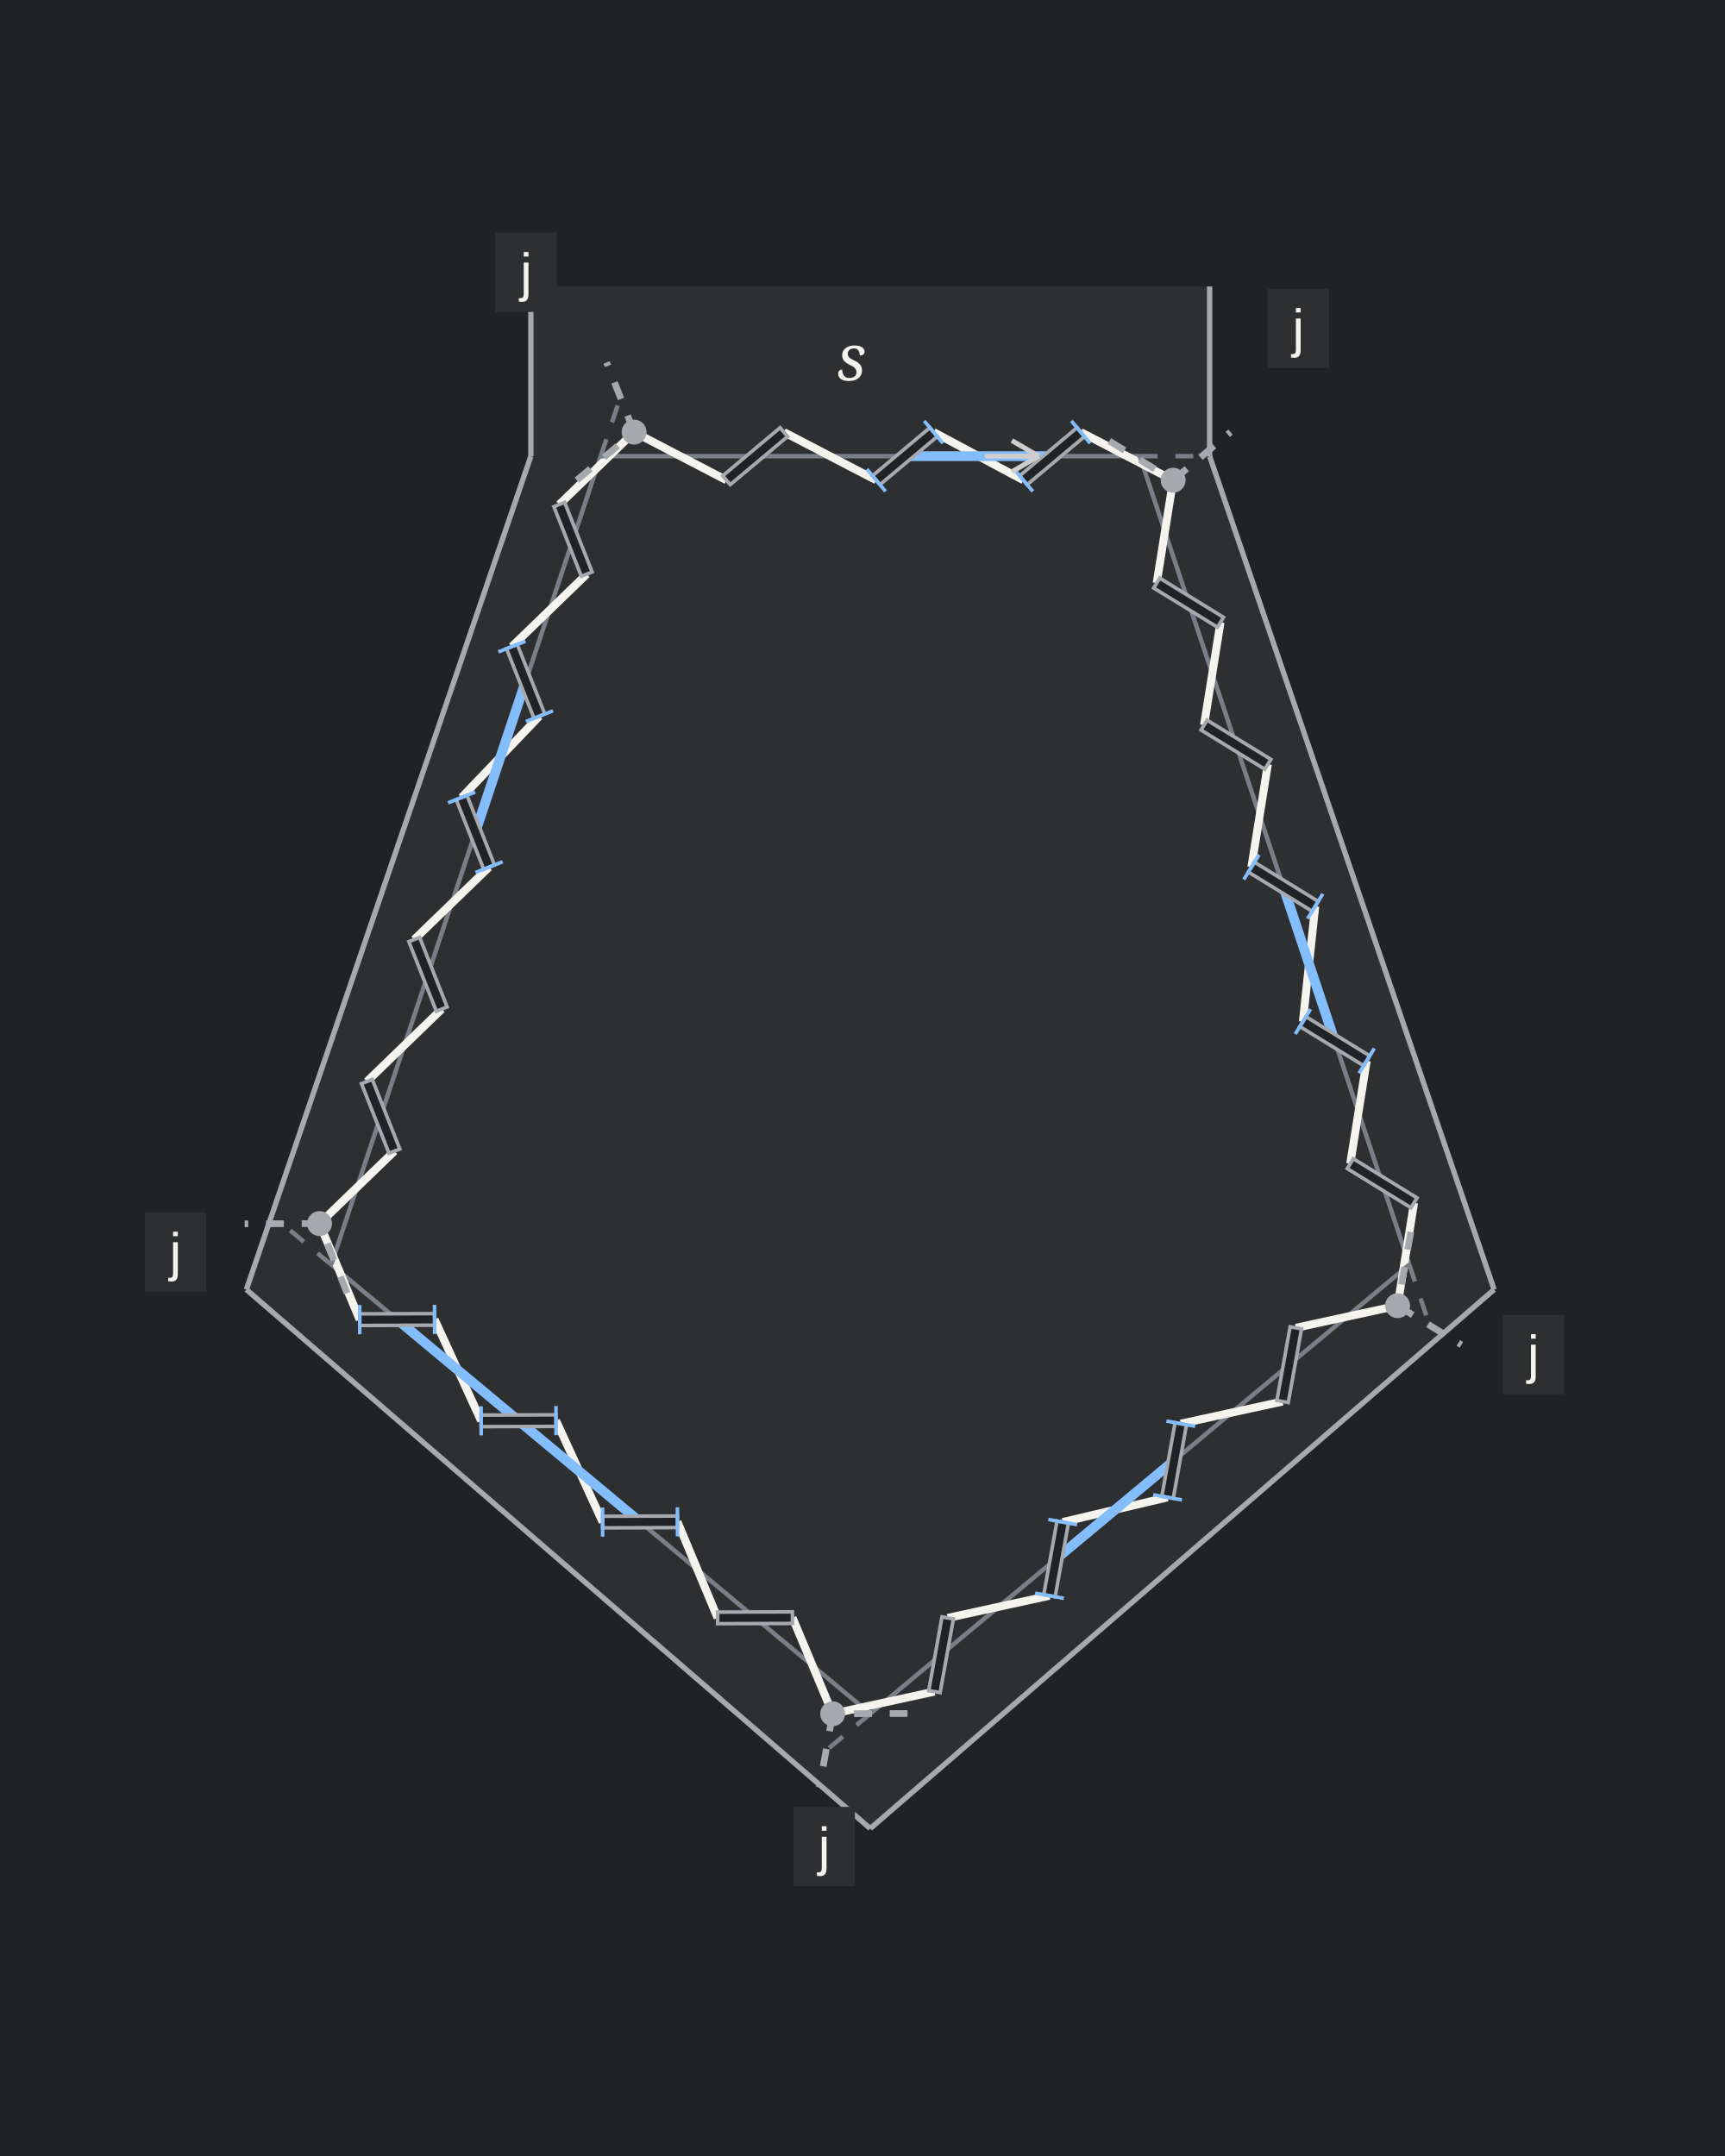
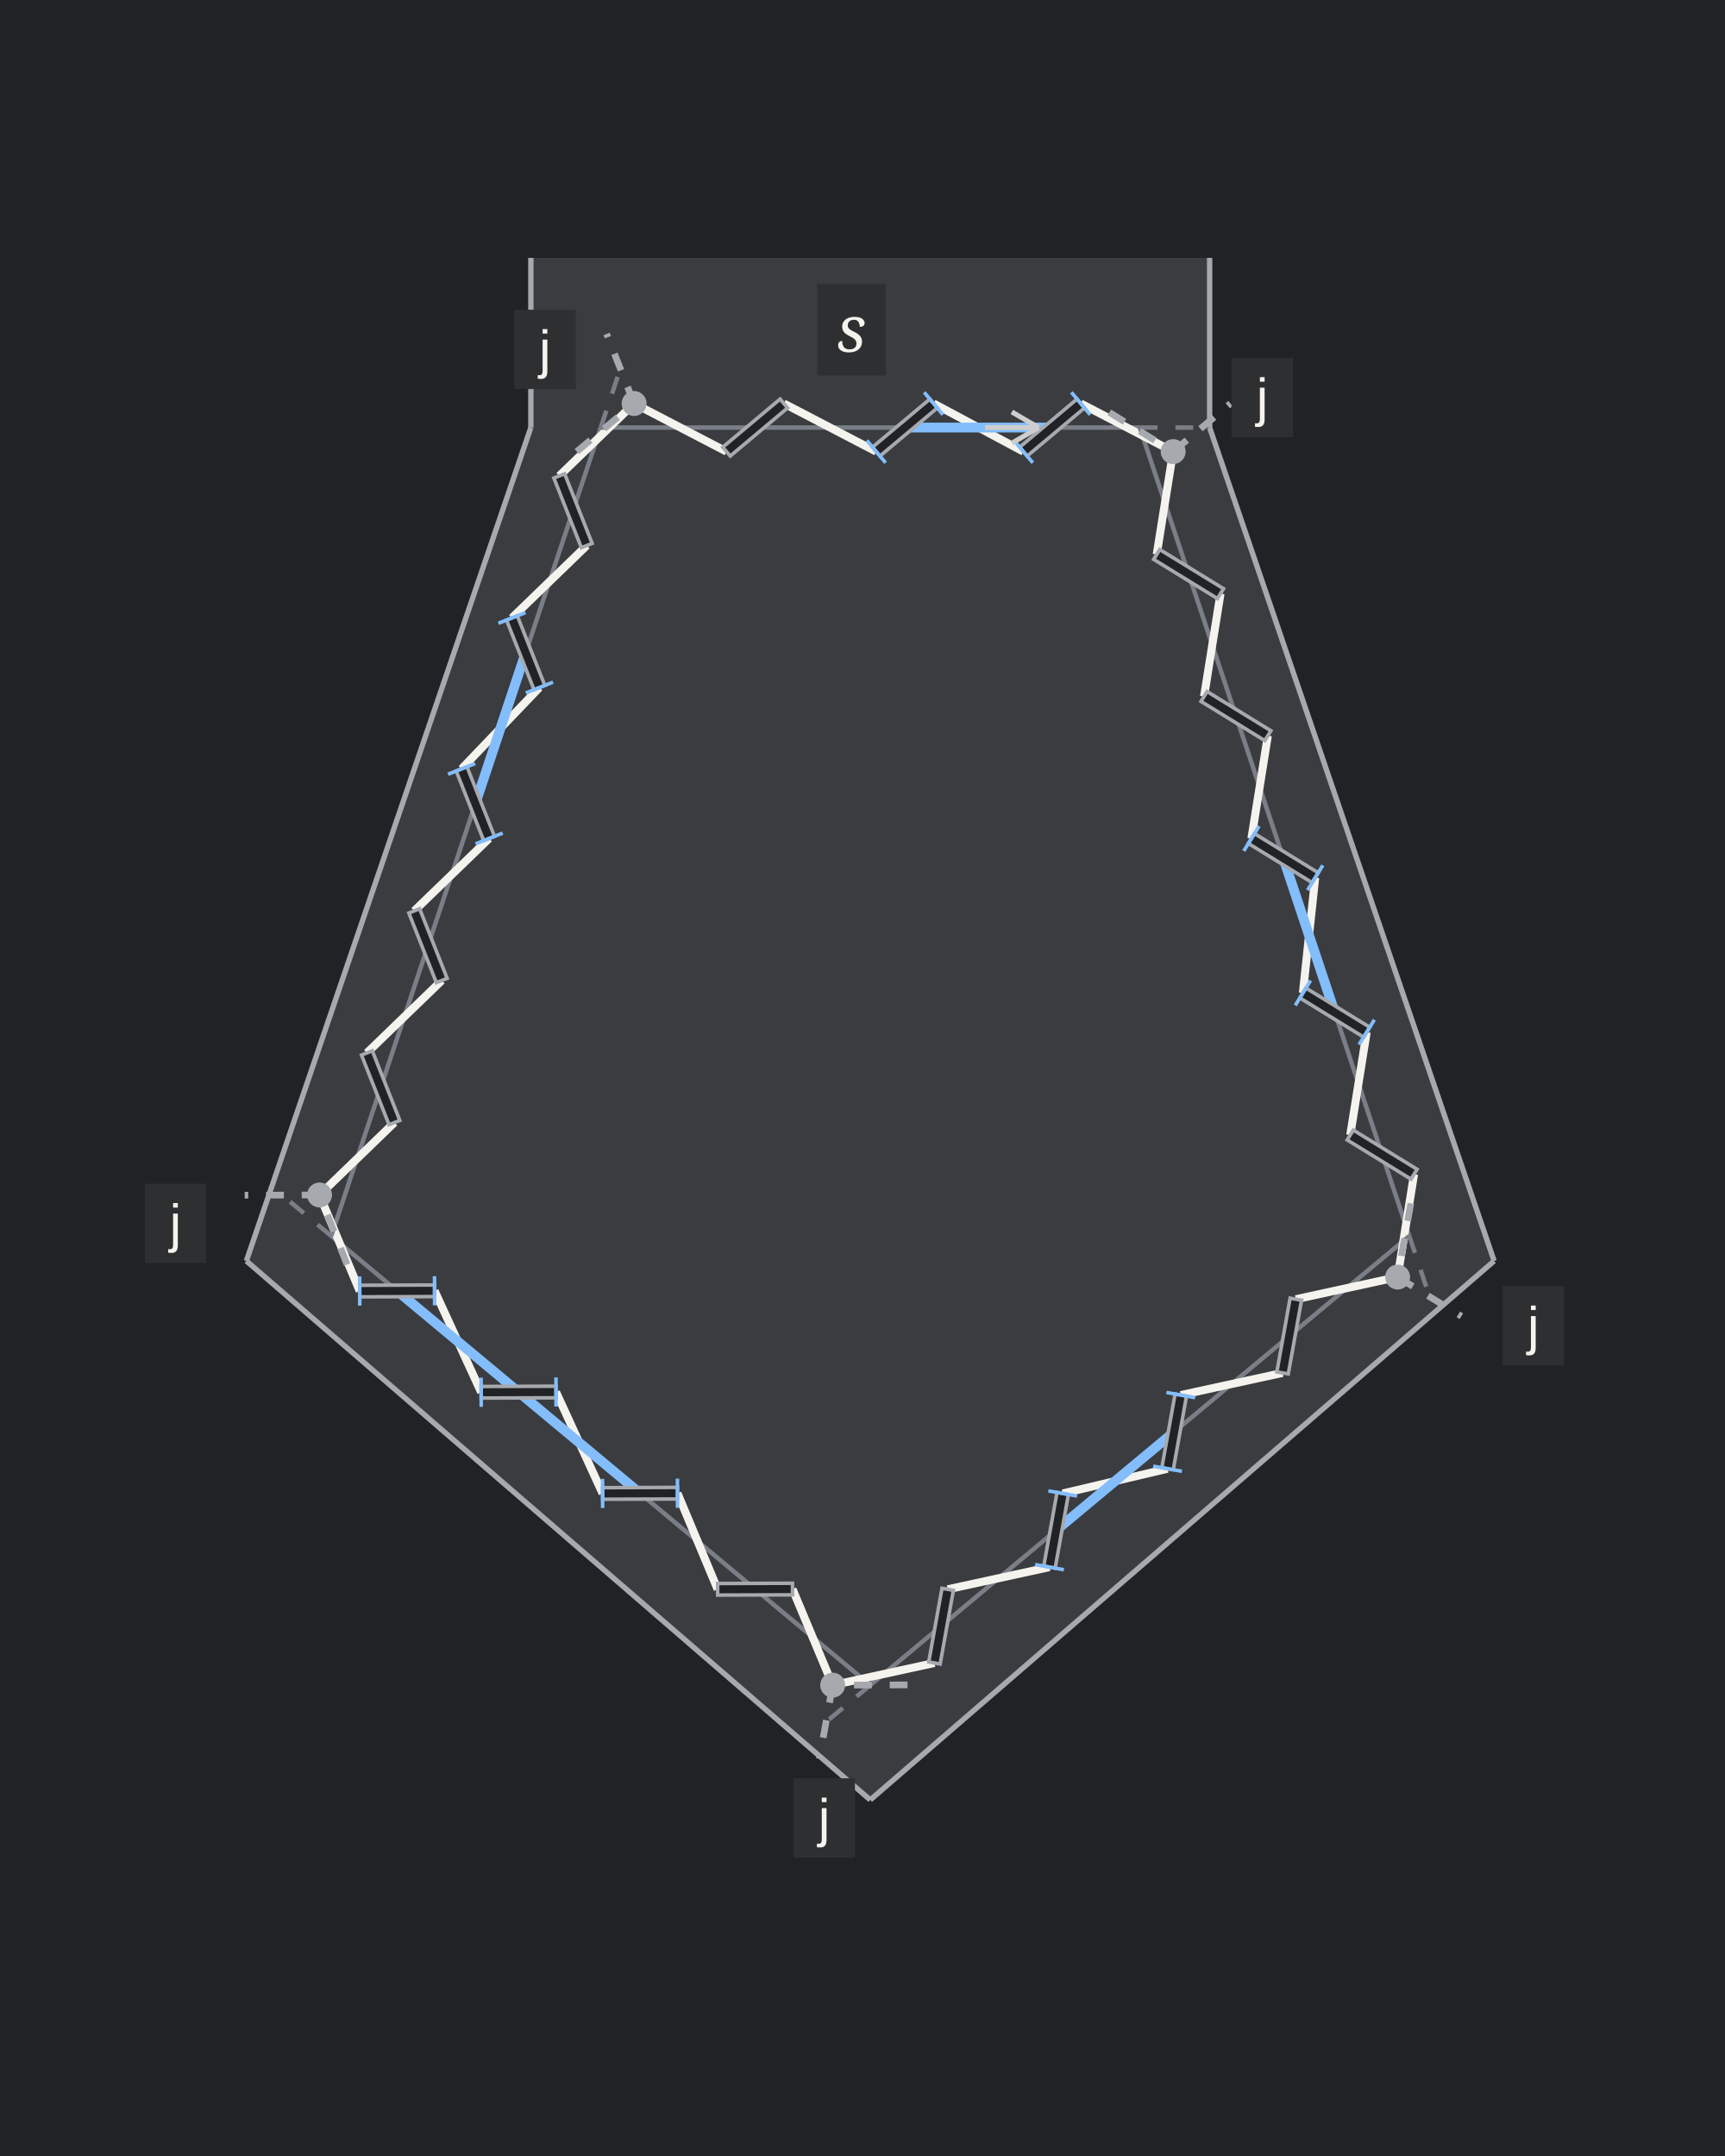
<svg xmlns="http://www.w3.org/2000/svg" width="600" height="750" viewBox="0 0 600 750" role="img" aria-labelledby="title description">
  <rect width="100%" height="100%" fill="#202225" />
-   <g transform="translate(-162.3043 84.28363) scale(1.55)">
-     <polygon class="leather-fill" points="223.84,9.92 223.84,48 160,235.04 300,356 440,235.04 376.16,48 376.16,9.92" fill="#2D2F31" fill-opacity="1" />
+   <g transform="translate(-162.3043 74.331) scale(1.55)">
+     <polygon class="leather-fill" points="223.84,9.92 223.84,48 160,235.04 300,356 440,235.04 376.16,48 376.16,9.92" fill="#3A3C3F" fill-opacity="1" />
    <line class="leather-edge" x1="223.84" y1="9.92" x2="223.84" y2="48" stroke="#A6A9AE" stroke-width="1.2" />
    <line class="leather-edge" x1="223.84" y1="48" x2="160" y2="235.04" stroke="#A6A9AE" stroke-width="1.2" />
    <line class="leather-edge" x1="160" y1="235.04" x2="300" y2="356" stroke="#A6A9AE" stroke-width="1.2" />
    <line class="leather-edge" x1="300" y1="356" x2="440" y2="235.04" stroke="#A6A9AE" stroke-width="1.2" />
    <line class="leather-edge" x1="440" y1="235.04" x2="376.16" y2="48" stroke="#A6A9AE" stroke-width="1.2" />
    <line class="leather-edge" x1="376.16" y1="48" x2="376.16" y2="9.92" stroke="#A6A9AE" stroke-width="1.2" />
    <line class="guide" x1="239.52" y1="48" x2="360.48" y2="48" stroke="#797E87" stroke-width="1" />
    <line class="guide" x1="360.48" y1="48" x2="420.96" y2="229.44" stroke="#797E87" stroke-width="1" />
    <line class="guide" x1="420.96" y1="229.44" x2="300" y2="330.24" stroke="#797E87" stroke-width="1" />
    <line class="guide" x1="300" y1="330.24" x2="179.04" y2="229.44" stroke="#797E87" stroke-width="1" />
    <line class="guide" x1="179.04" y1="229.44" x2="239.52" y2="48" stroke="#797E87" stroke-width="1" />
    <line class="thread" x1="314.211" y1="42.601" x2="334.371" y2="53.399" stroke="#F5F3ED" stroke-width="1.8" />
    <line class="thread" x1="347.241" y1="42.601" x2="367.971" y2="53.399" stroke="#F5F3ED" stroke-width="1.8" />
    <line class="thread" x1="367.971" y1="53.399" x2="364.282" y2="76.481" stroke="#F5F3ED" stroke-width="1.8" />
    <line class="thread" x1="378.597" y1="85.275" x2="374.907" y2="108.357" stroke="#F5F3ED" stroke-width="1.8" />
    <line class="thread" x1="389.222" y1="117.151" x2="385.533" y2="140.232" stroke="#F5F3ED" stroke-width="1.8" />
    <line class="thread" x1="399.847" y1="149.027" x2="397.089" y2="174.901" stroke="#F5F3ED" stroke-width="1.8" />
    <line class="thread" x1="411.403" y1="183.695" x2="407.714" y2="206.777" stroke="#F5F3ED" stroke-width="1.8" />
    <line class="thread" x1="422.028" y1="215.571" x2="418.339" y2="238.652" stroke="#F5F3ED" stroke-width="1.8" />
    <line class="thread" x1="418.339" y1="238.652" x2="395.5" y2="243.628" stroke="#F5F3ED" stroke-width="1.8" />
    <line class="thread" x1="392.527" y1="260.163" x2="369.688" y2="265.138" stroke="#F5F3ED" stroke-width="1.8" />
    <line class="thread" x1="366.715" y1="281.673" x2="343.19" y2="287.22" stroke="#F5F3ED" stroke-width="1.8" />
    <line class="thread" x1="340.217" y1="303.754" x2="317.378" y2="308.73" stroke="#F5F3ED" stroke-width="1.8" />
    <line class="thread" x1="314.405" y1="325.265" x2="291.566" y2="330.24" stroke="#F5F3ED" stroke-width="1.8" />
    <line class="thread" x1="291.566" y1="330.24" x2="282.554" y2="308.673" stroke="#F5F3ED" stroke-width="1.8" />
    <line class="thread" x1="265.754" y1="308.73" x2="256.741" y2="287.163" stroke="#F5F3ED" stroke-width="1.8" />
    <line class="thread" x1="239.941" y1="287.22" x2="229.486" y2="264.45" stroke="#F5F3ED" stroke-width="1.8" />
    <line class="thread" x1="212.687" y1="264.507" x2="202.232" y2="241.738" stroke="#F5F3ED" stroke-width="1.8" />
    <line class="thread" x1="185.432" y1="241.795" x2="176.419" y2="220.228" stroke="#F5F3ED" stroke-width="1.8" />
    <line class="thread" x1="176.419" y1="220.228" x2="193.22" y2="203.976" stroke="#F5F3ED" stroke-width="1.8" />
    <line class="thread" x1="187.045" y1="188.352" x2="203.845" y2="172.1" stroke="#F5F3ED" stroke-width="1.8" />
    <line class="thread" x1="197.67" y1="156.476" x2="214.47" y2="140.224" stroke="#F5F3ED" stroke-width="1.8" />
    <line class="thread" x1="208.295" y1="124.6" x2="225.761" y2="106.352" stroke="#F5F3ED" stroke-width="1.8" />
    <line class="thread" x1="219.586" y1="90.728" x2="236.386" y2="74.476" stroke="#F5F3ED" stroke-width="1.8" />
    <line class="thread" x1="230.211" y1="58.852" x2="247.011" y2="42.601" stroke="#F5F3ED" stroke-width="1.8" />
    <line class="thread" x1="247.011" y1="42.601" x2="267.742" y2="53.399" stroke="#F5F3ED" stroke-width="1.8" />
    <line class="thread" x1="280.611" y1="42.601" x2="301.342" y2="53.399" stroke="#F5F3ED" stroke-width="1.8" />
    <circle class="hole" cx="247.011" cy="42.601" r="2.8" fill="#A6A9AE" />
    <line class="extension" x1="239.52" y1="48" x2="243.924" y2="34.789" stroke="#797E87" stroke-width="1" stroke-dasharray="4 4" />
    <line class="virtual" x1="247.011" y1="42.601" x2="240.836" y2="26.977" stroke="#A6A9AE" stroke-width="1.5" stroke-dasharray="4 4" />
    <line class="extension" x1="239.52" y1="48" x2="240.577" y2="48" stroke="#797E87" stroke-width="1" stroke-dasharray="4 4" />
    <line class="virtual" x1="234.142" y1="53.399" x2="247.011" y2="42.601" stroke="#A6A9AE" stroke-width="1.5" stroke-dasharray="4 4" />
    <line class="slit" x1="267.742" y1="53.399" x2="280.611" y2="42.601" stroke="#202225" stroke-width="2.6" />
    <polygon class="slit-outline" points="268.577,54.395 281.447,43.596 279.776,41.605 266.906,52.404" fill="#202225" stroke="#A6A9AE" stroke-width="0.8" />
    <line class="adjusted-gap" x1="307.777" y1="48" x2="340.806" y2="48" stroke="#83BDFC" stroke-width="2.2" />
    <line class="slit" x1="301.342" y1="53.399" x2="314.211" y2="42.601" stroke="#202225" stroke-width="2.6" />
    <polygon class="slit-outline" points="302.177,54.395 315.047,43.596 313.376,41.605 300.506,52.404" fill="#202225" stroke="#A6A9AE" stroke-width="0.8" />
    <line class="adjustment-mark" x1="303.448" y1="55.909" x2="299.236" y2="50.89" stroke="#83BDFC" stroke-width="0.8" />
    <line class="adjustment-mark" x1="316.317" y1="45.11" x2="312.106" y2="40.091" stroke="#83BDFC" stroke-width="0.8" />
    <line class="slit" x1="334.371" y1="53.399" x2="347.241" y2="42.601" stroke="#202225" stroke-width="2.6" />
    <polygon class="slit-outline" points="335.207,54.395 348.076,43.596 346.405,41.605 333.536,52.404" fill="#202225" stroke="#A6A9AE" stroke-width="0.8" />
    <line class="adjustment-mark" x1="336.477" y1="55.909" x2="332.266" y2="50.89" stroke="#83BDFC" stroke-width="0.8" />
    <line class="adjustment-mark" x1="349.347" y1="45.11" x2="345.135" y2="40.091" stroke="#83BDFC" stroke-width="0.8" />
-     <rect class="label-background" x="215.877" y="-2.162" width="13.8" height="17.8" fill="#2D2F31" />
-     <text class="notation-junction" x="222.777" y="10.878" text-anchor="middle" font-family="Arial" font-size="12" fill="#F5F3ED">j</text>
+     <rect class="label-background" x="220.111" y="21.561" width="13.8" height="17.8" fill="#2D2F31" />
+     <text class="notation-junction" x="227.011" y="34.601" text-anchor="middle" font-family="Arial" font-size="12" fill="#F5F3ED">j</text>
    <circle class="hole" cx="367.971" cy="53.399" r="2.8" fill="#A6A9AE" />
    <line class="extension" x1="360.48" y1="48" x2="374.406" y2="48" stroke="#797E87" stroke-width="1" stroke-dasharray="4 4" />
    <line class="virtual" x1="367.971" y1="53.399" x2="380.841" y2="42.601" stroke="#A6A9AE" stroke-width="1.5" stroke-dasharray="4 4" />
    <line class="extension" x1="360.48" y1="48" x2="360.814" y2="49.002" stroke="#797E87" stroke-width="1" stroke-dasharray="4 4" />
    <line class="virtual" x1="353.657" y1="44.605" x2="367.971" y2="53.399" stroke="#A6A9AE" stroke-width="1.5" stroke-dasharray="4 4" />
    <line class="slit" x1="364.282" y1="76.481" x2="378.597" y2="85.275" stroke="#202225" stroke-width="2.6" />
    <polygon class="slit-outline" points="363.602,77.589 377.916,86.383 379.277,84.168 364.963,75.373" fill="#202225" stroke="#A6A9AE" stroke-width="0.8" />
    <line class="slit" x1="374.907" y1="108.357" x2="389.222" y2="117.151" stroke="#202225" stroke-width="2.6" />
    <polygon class="slit-outline" points="374.227,109.464 388.541,118.259 389.902,116.043 375.588,107.249" fill="#202225" stroke="#A6A9AE" stroke-width="0.8" />
    <line class="adjusted-gap" x1="392.69" y1="144.63" x2="404.246" y2="179.298" stroke="#83BDFC" stroke-width="2.2" />
    <line class="slit" x1="385.533" y1="140.232" x2="399.847" y2="149.027" stroke="#202225" stroke-width="2.6" />
    <polygon class="slit-outline" points="384.852,141.34 399.167,150.134 400.528,147.919 386.213,139.125" fill="#202225" stroke="#A6A9AE" stroke-width="0.8" />
    <line class="adjustment-mark" x1="383.818" y1="143.024" x2="387.248" y2="137.441" stroke="#83BDFC" stroke-width="0.8" />
    <line class="adjustment-mark" x1="398.132" y1="151.818" x2="401.562" y2="146.235" stroke="#83BDFC" stroke-width="0.8" />
    <line class="slit" x1="397.089" y1="174.901" x2="411.403" y2="183.695" stroke="#202225" stroke-width="2.6" />
    <polygon class="slit-outline" points="396.408,176.009 410.723,184.803 412.084,182.587 397.769,173.793" fill="#202225" stroke="#A6A9AE" stroke-width="0.8" />
    <line class="adjustment-mark" x1="395.374" y1="177.692" x2="398.804" y2="172.11" stroke="#83BDFC" stroke-width="0.8" />
    <line class="adjustment-mark" x1="409.688" y1="186.486" x2="413.118" y2="180.904" stroke="#83BDFC" stroke-width="0.8" />
    <line class="slit" x1="407.714" y1="206.777" x2="422.028" y2="215.571" stroke="#202225" stroke-width="2.6" />
    <polygon class="slit-outline" points="407.034,207.884 421.348,216.679 422.709,214.463 408.395,205.669" fill="#202225" stroke="#A6A9AE" stroke-width="0.8" />
-     <rect class="label-background" x="389.154" y="10.404" width="13.8" height="17.8" fill="#2D2F31" />
-     <text class="notation-junction" x="396.054" y="23.444" text-anchor="middle" font-family="Arial" font-size="12" fill="#F5F3ED">j</text>
+     <rect class="label-background" x="381.071" y="32.359" width="13.8" height="17.8" fill="#2D2F31" />
+     <text class="notation-junction" x="387.971" y="45.399" text-anchor="middle" font-family="Arial" font-size="12" fill="#F5F3ED">j</text>
    <circle class="hole" cx="418.339" cy="238.652" r="2.8" fill="#A6A9AE" />
    <line class="extension" x1="420.96" y1="229.44" x2="425.496" y2="243.049" stroke="#797E87" stroke-width="1" stroke-dasharray="4 4" />
    <line class="virtual" x1="418.339" y1="238.652" x2="432.654" y2="247.447" stroke="#A6A9AE" stroke-width="1.5" stroke-dasharray="4 4" />
    <line class="extension" x1="420.96" y1="229.44" x2="419.826" y2="230.385" stroke="#797E87" stroke-width="1" stroke-dasharray="4 4" />
    <line class="virtual" x1="421.313" y1="222.118" x2="418.339" y2="238.652" stroke="#A6A9AE" stroke-width="1.5" stroke-dasharray="4 4" />
    <line class="slit" x1="395.5" y1="243.628" x2="392.527" y2="260.163" stroke="#202225" stroke-width="2.6" />
    <polygon class="slit-outline" points="394.221,243.398 391.248,259.932 393.807,260.393 396.78,243.858" fill="#202225" stroke="#A6A9AE" stroke-width="0.8" />
    <line class="adjusted-gap" x1="368.202" y1="273.405" x2="341.704" y2="295.487" stroke="#83BDFC" stroke-width="2.2" />
    <line class="slit" x1="369.688" y1="265.138" x2="366.715" y2="281.673" stroke="#202225" stroke-width="2.6" />
    <polygon class="slit-outline" points="368.409,264.908 365.435,281.443 367.994,281.903 370.968,265.368" fill="#202225" stroke="#A6A9AE" stroke-width="0.8" />
    <line class="adjustment-mark" x1="366.464" y1="264.558" x2="372.913" y2="265.718" stroke="#83BDFC" stroke-width="0.8" />
    <line class="adjustment-mark" x1="363.491" y1="281.093" x2="369.939" y2="282.253" stroke="#83BDFC" stroke-width="0.8" />
    <line class="slit" x1="343.19" y1="287.22" x2="340.217" y2="303.754" stroke="#202225" stroke-width="2.6" />
    <polygon class="slit-outline" points="341.911,286.99 338.937,303.524 341.496,303.984 344.47,287.45" fill="#202225" stroke="#A6A9AE" stroke-width="0.8" />
    <line class="adjustment-mark" x1="339.966" y1="286.64" x2="346.415" y2="287.799" stroke="#83BDFC" stroke-width="0.8" />
    <line class="adjustment-mark" x1="336.993" y1="303.175" x2="343.441" y2="304.334" stroke="#83BDFC" stroke-width="0.8" />
    <line class="slit" x1="317.378" y1="308.73" x2="314.405" y2="325.265" stroke="#202225" stroke-width="2.6" />
    <polygon class="slit-outline" points="316.099,308.5 313.125,325.034 315.684,325.495 318.658,308.96" fill="#202225" stroke="#A6A9AE" stroke-width="0.8" />
    <rect class="label-background" x="441.903" y="240.711" width="13.8" height="17.8" fill="#2D2F31" />
    <text class="notation-junction" x="448.803" y="253.751" text-anchor="middle" font-family="Arial" font-size="12" fill="#F5F3ED">j</text>
    <circle class="hole" cx="291.566" cy="330.24" r="2.8" fill="#A6A9AE" />
    <line class="extension" x1="300" y1="330.24" x2="290.079" y2="338.507" stroke="#797E87" stroke-width="1" stroke-dasharray="4 4" />
    <line class="virtual" x1="291.566" y1="330.24" x2="288.592" y2="346.775" stroke="#A6A9AE" stroke-width="1.5" stroke-dasharray="4 4" />
    <line class="extension" x1="300" y1="330.24" x2="299.966" y2="330.211" stroke="#797E87" stroke-width="1" stroke-dasharray="4 4" />
    <line class="virtual" x1="308.366" y1="330.183" x2="291.566" y2="330.24" stroke="#A6A9AE" stroke-width="1.5" stroke-dasharray="4 4" />
    <line class="slit" x1="282.554" y1="308.673" x2="265.754" y2="308.73" stroke="#202225" stroke-width="2.6" />
    <polygon class="slit-outline" points="282.549,307.373 265.749,307.43 265.758,310.03 282.558,309.973" fill="#202225" stroke="#A6A9AE" stroke-width="0.8" />
    <line class="adjusted-gap" x1="248.341" y1="287.191" x2="221.086" y2="264.479" stroke="#83BDFC" stroke-width="2.2" />
    <line class="slit" x1="256.741" y1="287.163" x2="239.941" y2="287.22" stroke="#202225" stroke-width="2.6" />
    <polygon class="slit-outline" points="256.737,285.863 239.937,285.92 239.946,288.52 256.746,288.463" fill="#202225" stroke="#A6A9AE" stroke-width="0.8" />
    <line class="adjustment-mark" x1="256.73" y1="283.887" x2="256.752" y2="290.439" stroke="#83BDFC" stroke-width="0.8" />
    <line class="adjustment-mark" x1="239.93" y1="283.944" x2="239.952" y2="290.496" stroke="#83BDFC" stroke-width="0.8" />
    <line class="adjusted-gap" x1="221.086" y1="264.479" x2="193.832" y2="241.766" stroke="#83BDFC" stroke-width="2.2" />
    <line class="slit" x1="229.486" y1="264.45" x2="212.687" y2="264.507" stroke="#202225" stroke-width="2.6" />
    <polygon class="slit-outline" points="229.482,263.15 212.682,263.207 212.691,265.807 229.491,265.75" fill="#202225" stroke="#A6A9AE" stroke-width="0.8" />
    <line class="adjustment-mark" x1="229.475" y1="261.174" x2="229.498" y2="267.726" stroke="#83BDFC" stroke-width="0.8" />
    <line class="adjustment-mark" x1="212.675" y1="261.231" x2="212.698" y2="267.783" stroke="#83BDFC" stroke-width="0.8" />
    <line class="slit" x1="202.232" y1="241.738" x2="185.432" y2="241.795" stroke="#202225" stroke-width="2.6" />
    <polygon class="slit-outline" points="202.227,240.438 185.427,240.495 185.436,243.095 202.236,243.038" fill="#202225" stroke="#A6A9AE" stroke-width="0.8" />
    <line class="adjustment-mark" x1="202.22" y1="238.462" x2="202.243" y2="245.014" stroke="#83BDFC" stroke-width="0.8" />
    <line class="adjustment-mark" x1="185.421" y1="238.519" x2="185.443" y2="245.071" stroke="#83BDFC" stroke-width="0.8" />
    <rect class="label-background" x="282.76" y="351.147" width="13.8" height="17.8" fill="#2D2F31" />
    <text class="notation-junction" x="289.66" y="364.187" text-anchor="middle" font-family="Arial" font-size="12" fill="#F5F3ED">j</text>
    <circle class="hole" cx="176.419" cy="220.228" r="2.8" fill="#A6A9AE" />
    <line class="extension" x1="179.04" y1="229.44" x2="168.019" y2="220.256" stroke="#797E87" stroke-width="1" stroke-dasharray="4 4" />
    <line class="virtual" x1="176.419" y1="220.228" x2="159.619" y2="220.285" stroke="#A6A9AE" stroke-width="1.5" stroke-dasharray="4 4" />
    <line class="extension" x1="179.04" y1="229.44" x2="179.507" y2="228.04" stroke="#797E87" stroke-width="1" stroke-dasharray="4 4" />
    <line class="virtual" x1="182.594" y1="235.852" x2="176.419" y2="220.228" stroke="#A6A9AE" stroke-width="1.5" stroke-dasharray="4 4" />
    <line class="slit" x1="193.22" y1="203.976" x2="187.045" y2="188.352" stroke="#202225" stroke-width="2.6" />
    <polygon class="slit-outline" points="194.429,203.498 188.254,187.874 185.836,188.83 192.011,204.454" fill="#202225" stroke="#A6A9AE" stroke-width="0.8" />
    <line class="slit" x1="203.845" y1="172.1" x2="197.67" y2="156.476" stroke="#202225" stroke-width="2.6" />
    <polygon class="slit-outline" points="205.054,171.622 198.879,155.998 196.461,156.954 202.636,172.578" fill="#202225" stroke="#A6A9AE" stroke-width="0.8" />
    <line class="adjusted-gap" x1="211.383" y1="132.412" x2="222.673" y2="98.54" stroke="#83BDFC" stroke-width="2.2" />
    <line class="slit" x1="214.47" y1="140.224" x2="208.295" y2="124.6" stroke="#202225" stroke-width="2.6" />
    <polygon class="slit-outline" points="215.679,139.747 209.504,124.123 207.086,125.078 213.261,140.702" fill="#202225" stroke="#A6A9AE" stroke-width="0.8" />
    <line class="adjustment-mark" x1="217.517" y1="139.02" x2="211.423" y2="141.428" stroke="#83BDFC" stroke-width="0.8" />
    <line class="adjustment-mark" x1="211.342" y1="123.396" x2="205.248" y2="125.804" stroke="#83BDFC" stroke-width="0.8" />
    <line class="slit" x1="225.761" y1="106.352" x2="219.586" y2="90.728" stroke="#202225" stroke-width="2.6" />
    <polygon class="slit-outline" points="226.97,105.874 220.795,90.25 218.377,91.206 224.552,106.83" fill="#202225" stroke="#A6A9AE" stroke-width="0.8" />
    <line class="adjustment-mark" x1="228.807" y1="105.148" x2="222.714" y2="107.556" stroke="#83BDFC" stroke-width="0.8" />
    <line class="adjustment-mark" x1="222.633" y1="89.524" x2="216.539" y2="91.932" stroke="#83BDFC" stroke-width="0.8" />
    <line class="slit" x1="236.386" y1="74.476" x2="230.211" y2="58.852" stroke="#202225" stroke-width="2.6" />
    <polygon class="slit-outline" points="237.595,73.999 231.42,58.375 229.002,59.33 235.177,74.954" fill="#202225" stroke="#A6A9AE" stroke-width="0.8" />
    <rect class="label-background" x="137.189" y="217.712" width="13.8" height="17.8" fill="#2D2F31" />
    <text class="notation-junction" x="144.089" y="230.752" text-anchor="middle" font-family="Arial" font-size="12" fill="#F5F3ED">j</text>
    <rect class="label-background" x="288.097" y="15.752" width="15.36" height="20.56" fill="#2D2F31" />
    <text class="notation-start" x="295.777" y="31" text-anchor="middle" font-family="Cambria" font-size="14.4" font-style="italic" fill="#F5F3ED">s</text>
    <line class="direction" x1="325.777" y1="48" x2="337.777" y2="48" stroke="#CECECE" stroke-width="1.1" />
    <line class="direction" x1="337.777" y1="48" x2="331.777" y2="44.5" stroke="#CECECE" stroke-width="1.1" />
    <line class="direction" x1="337.777" y1="48" x2="331.777" y2="51.5" stroke="#CECECE" stroke-width="1.1" />
  </g>
</svg>
